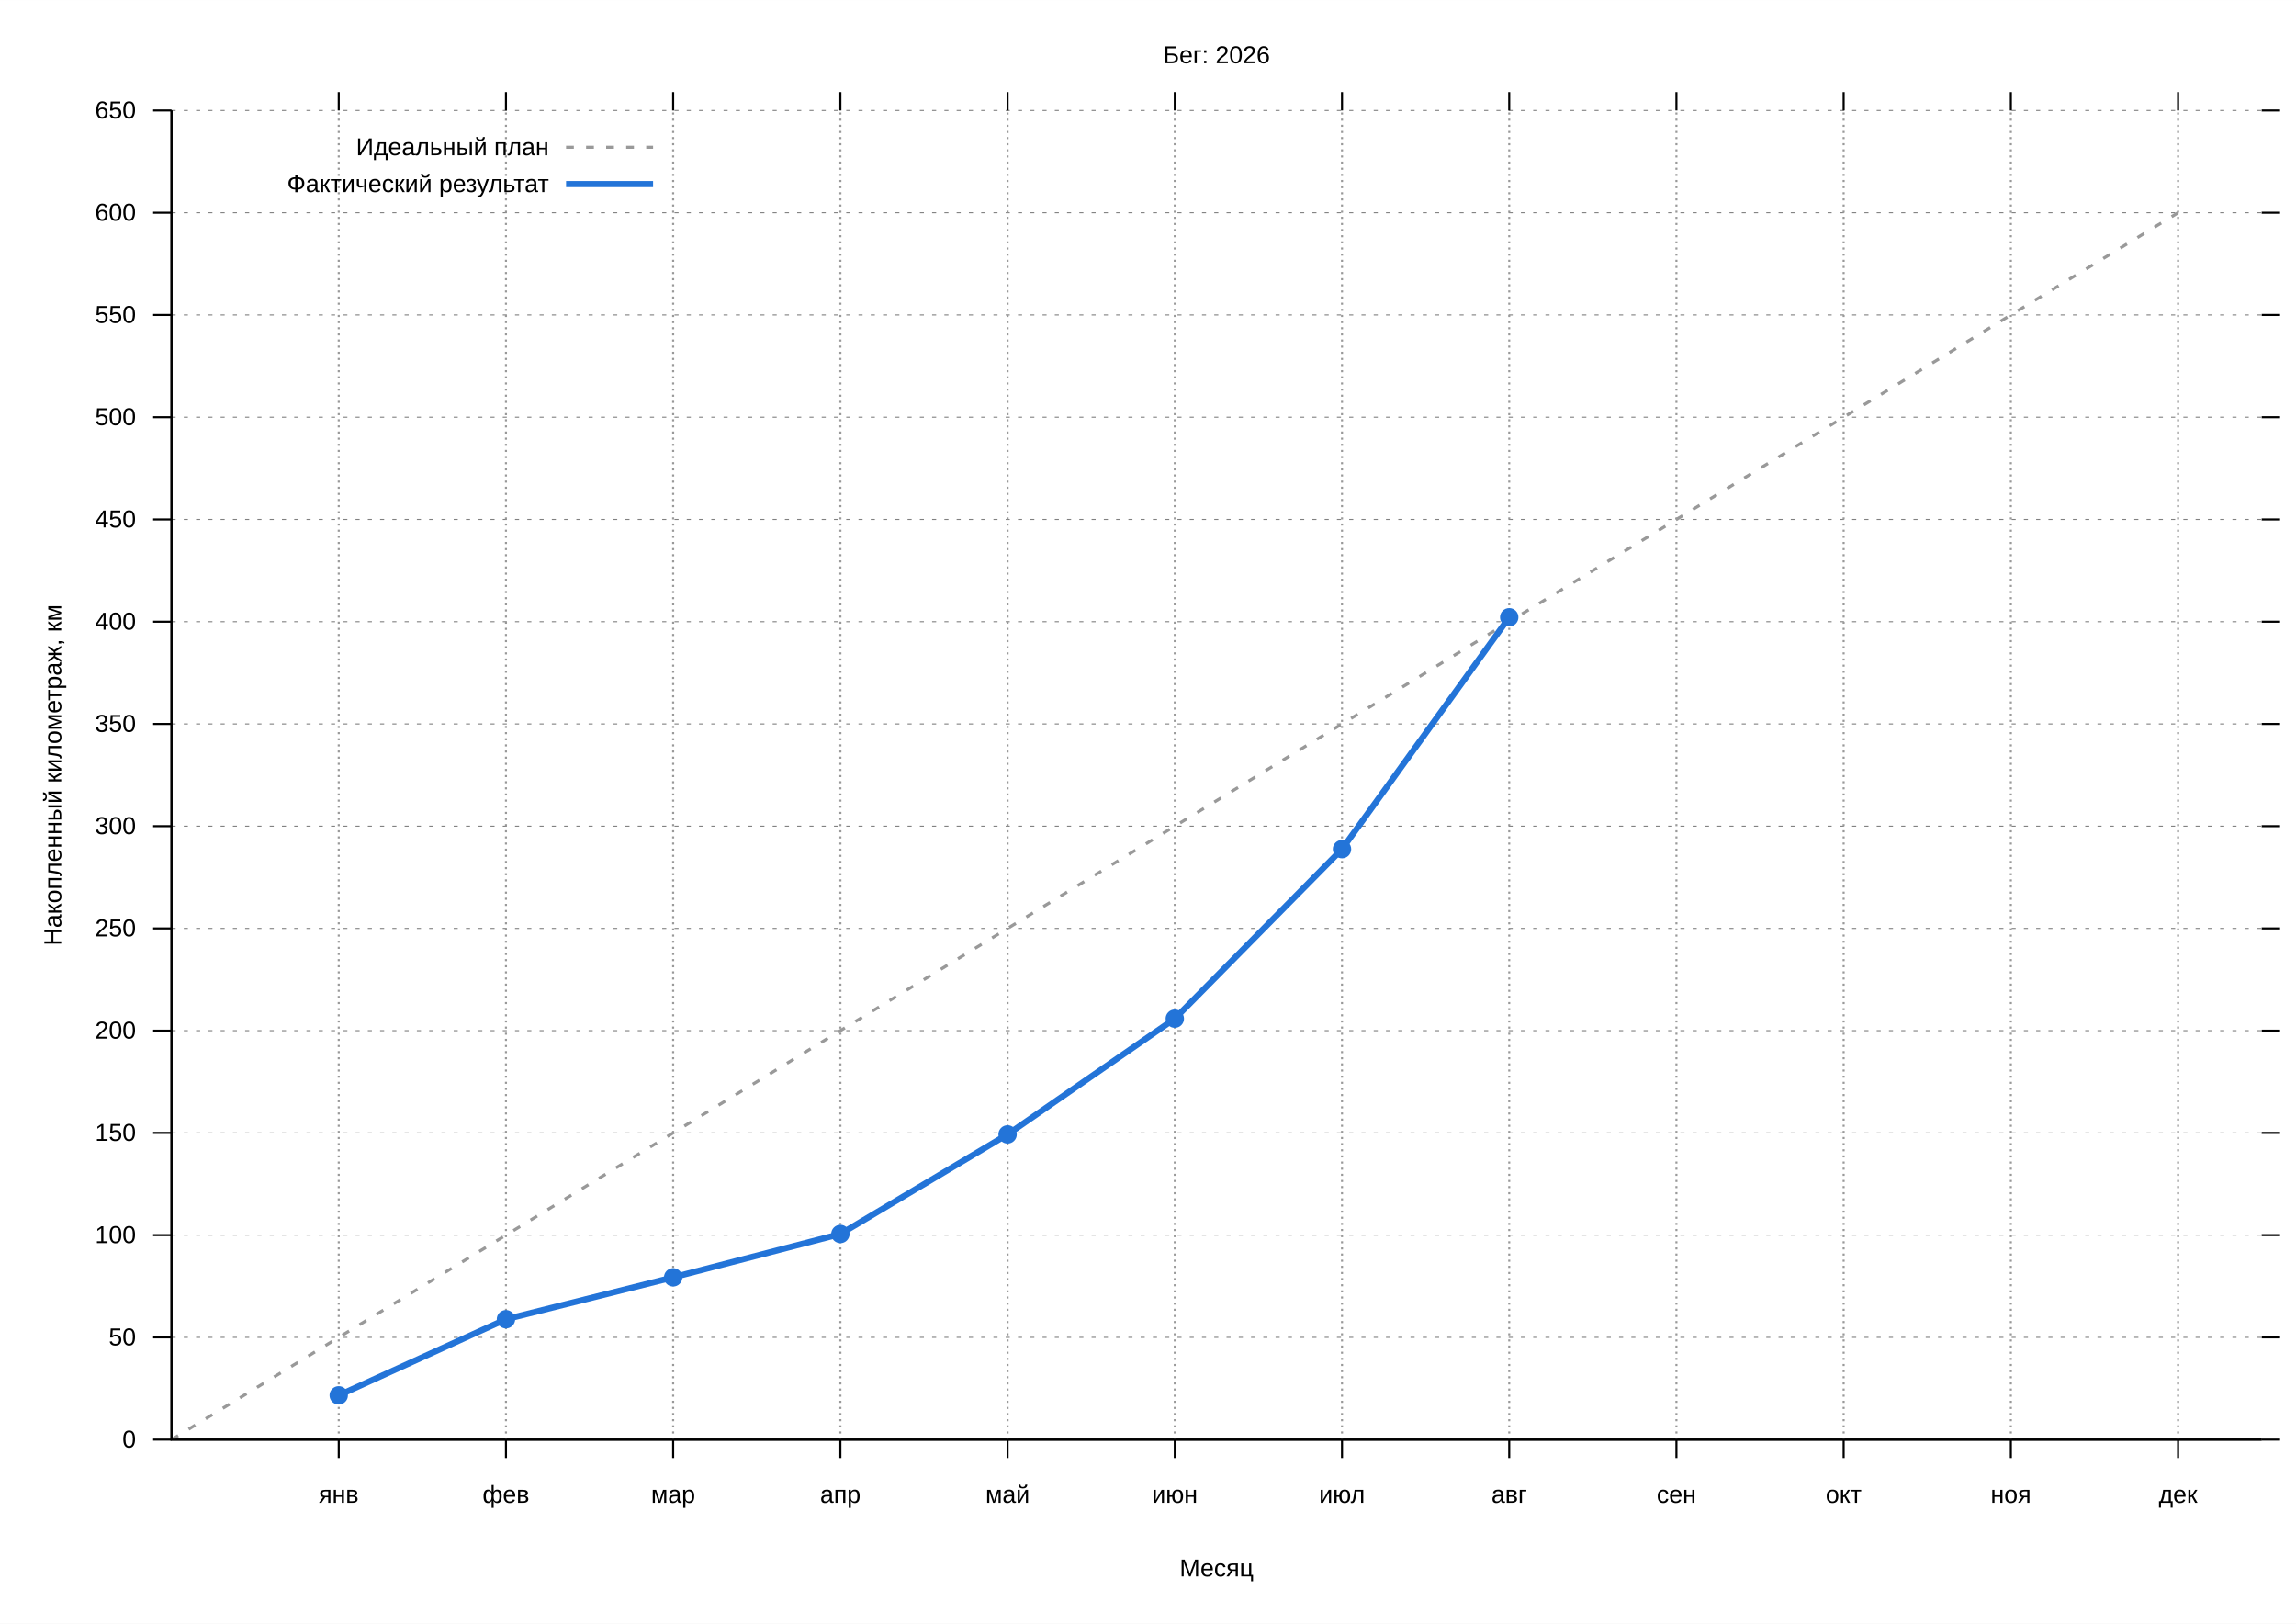
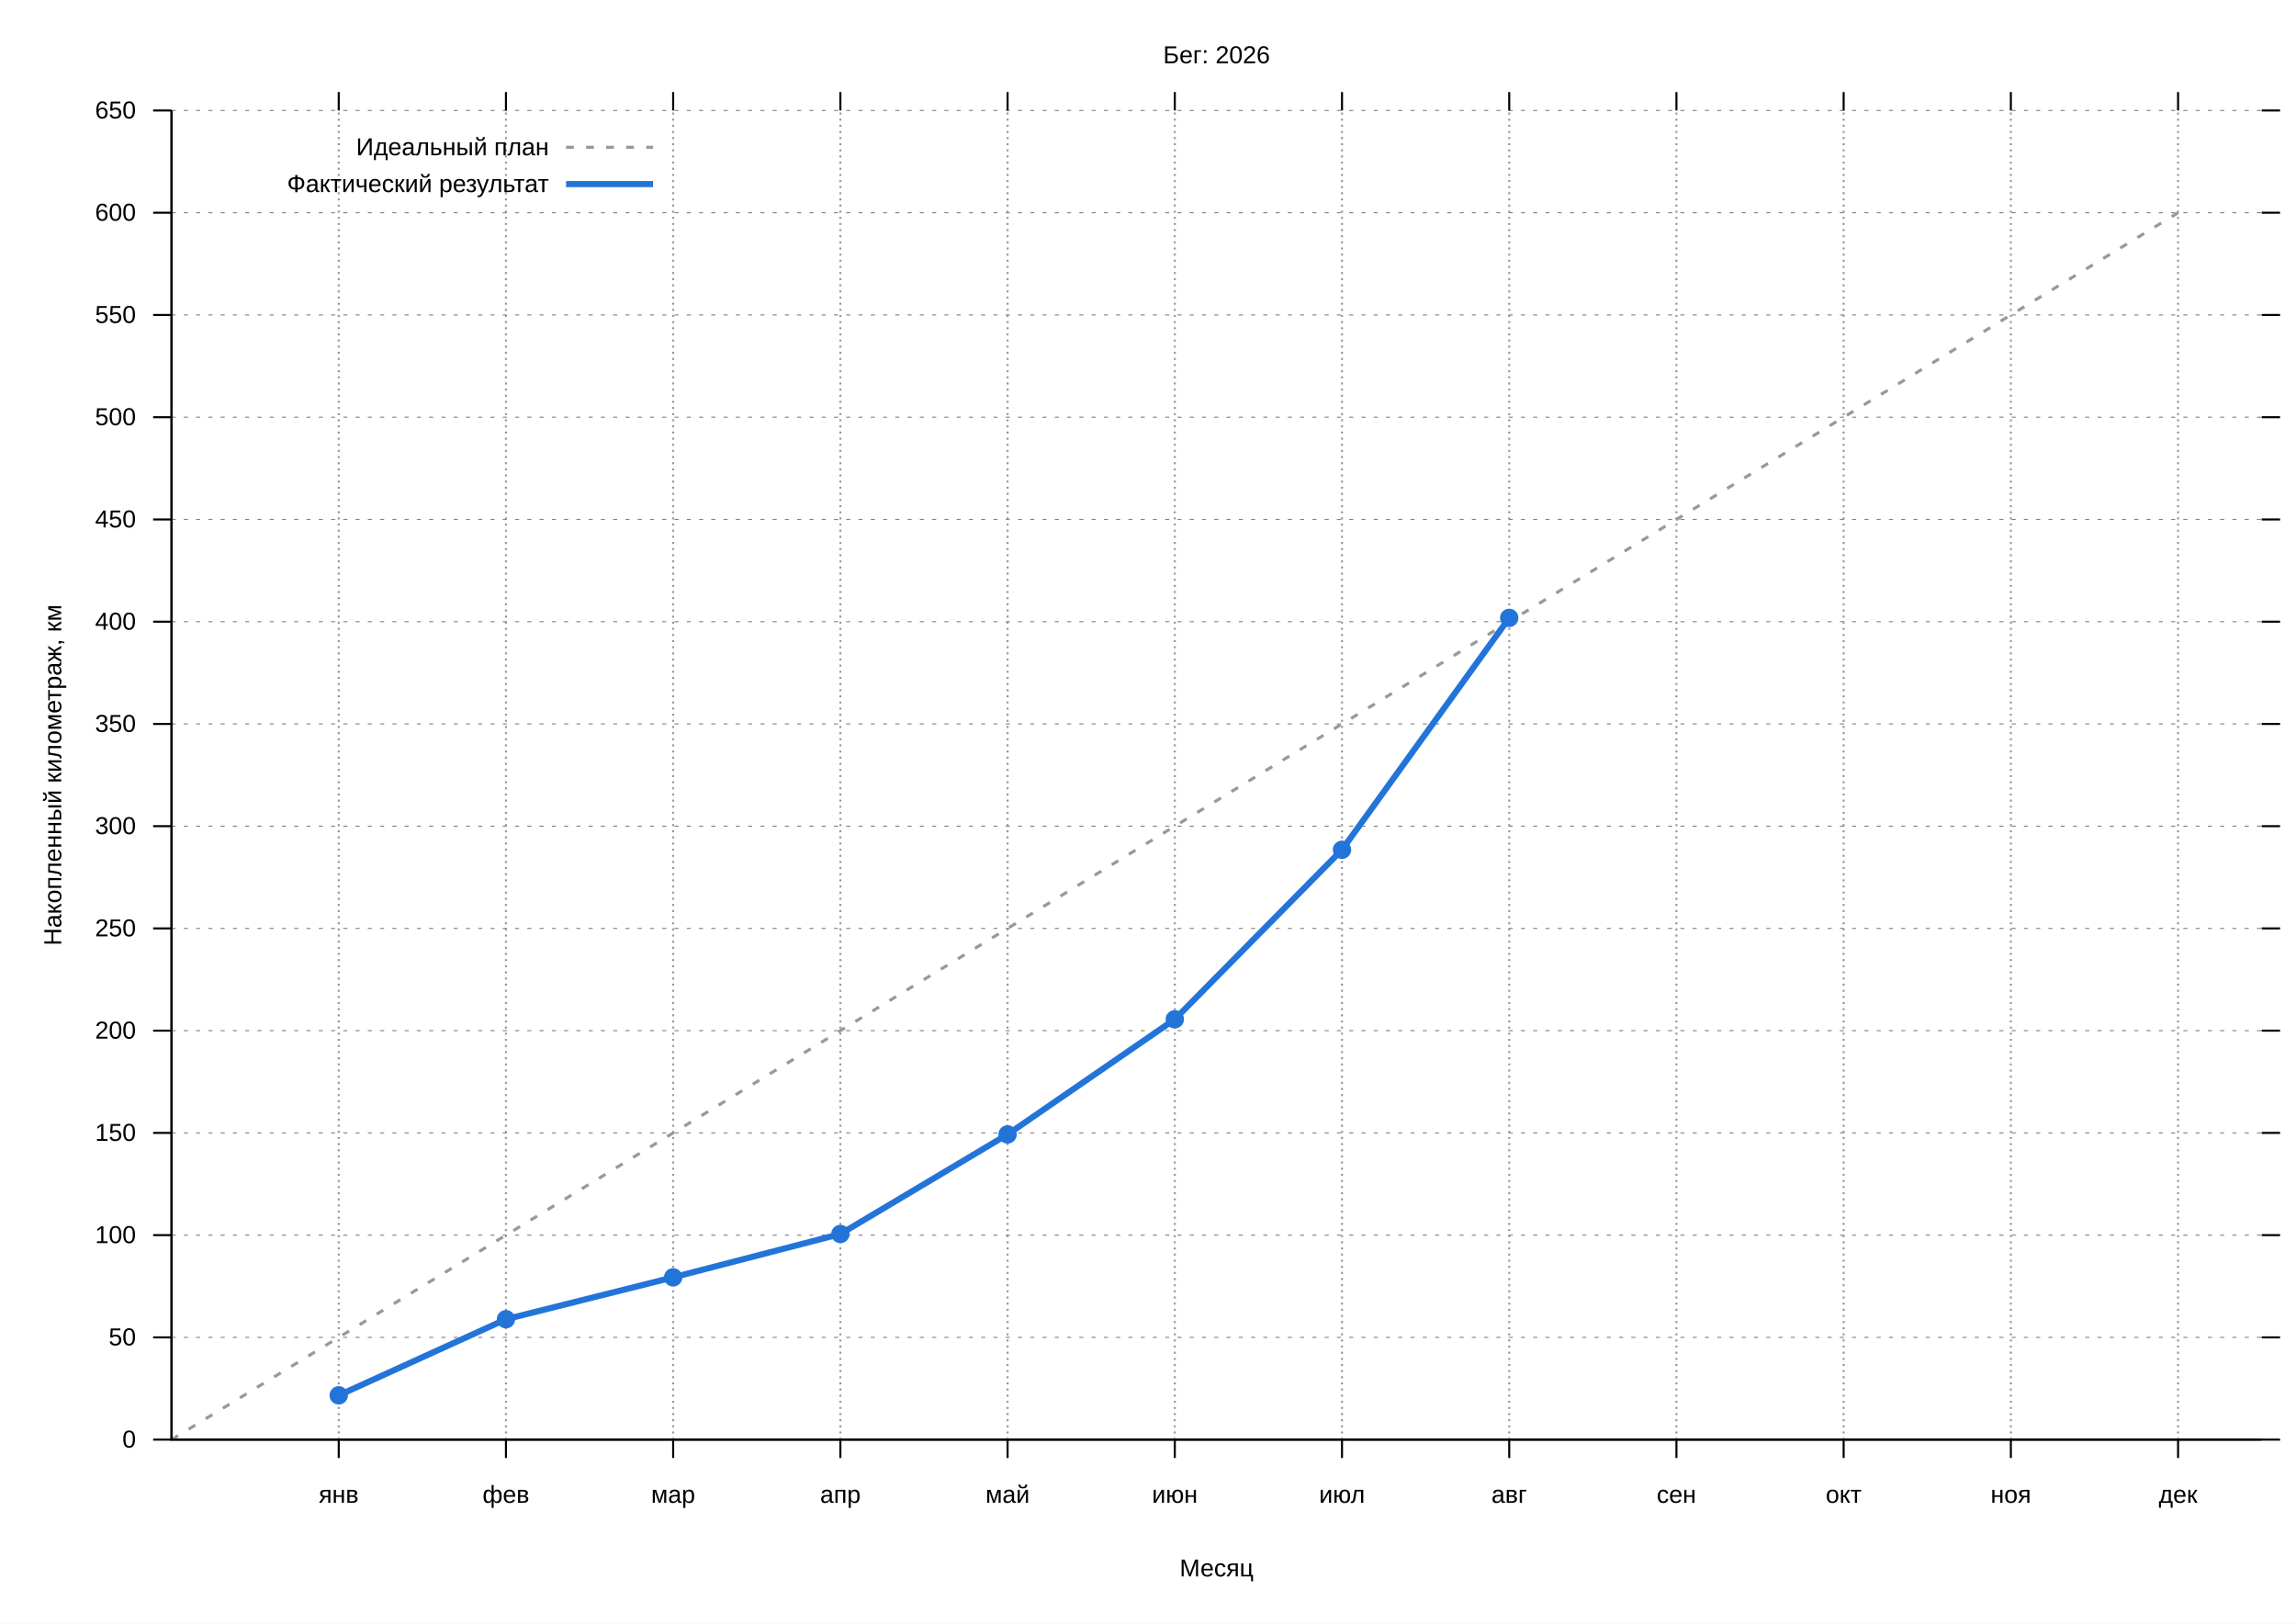
<svg xmlns="http://www.w3.org/2000/svg" xmlns:xlink="http://www.w3.org/1999/xlink" width="297mm" height="210mm" viewBox="0 0 1123 794">
  <g id="gnuplot_canvas">
    <rect x="0" y="0" width="1123" height="794" fill="#ffffff" />
    <defs>
      <circle id="gpDot" r="0.5" stroke-width="0.5" stroke="currentColor" />
      <path id="gpPt0" stroke-width="0.222" stroke="currentColor" d="M-1,0 h2 M0,-1 v2" />
      <path id="gpPt1" stroke-width="0.222" stroke="currentColor" d="M-1,-1 L1,1 M1,-1 L-1,1" />
      <path id="gpPt2" stroke-width="0.222" stroke="currentColor" d="M-1,0 L1,0 M0,-1 L0,1 M-1,-1 L1,1 M-1,1 L1,-1" />
      <rect id="gpPt3" stroke-width="0.222" stroke="currentColor" x="-1" y="-1" width="2" height="2" />
      <rect id="gpPt4" stroke-width="0.222" stroke="currentColor" fill="currentColor" x="-1" y="-1" width="2" height="2" />
      <circle id="gpPt5" stroke-width="0.222" stroke="currentColor" cx="0" cy="0" r="1" />
      <use xlink:href="#gpPt5" id="gpPt6" fill="currentColor" stroke="none" />
      <path id="gpPt7" stroke-width="0.222" stroke="currentColor" d="M0,-1.33 L-1.33,0.67 L1.33,0.67 z" />
      <use xlink:href="#gpPt7" id="gpPt8" fill="currentColor" stroke="none" />
      <use xlink:href="#gpPt7" id="gpPt9" stroke="currentColor" transform="rotate(180)" />
      <use xlink:href="#gpPt9" id="gpPt10" fill="currentColor" stroke="none" />
      <use xlink:href="#gpPt3" id="gpPt11" stroke="currentColor" transform="rotate(45)" />
      <use xlink:href="#gpPt11" id="gpPt12" fill="currentColor" stroke="none" />
      <path id="gpPt13" stroke-width="0.222" stroke="currentColor" d="M0,1.330 L1.265,0.411 L0.782,-1.067 L-0.782,-1.076 L-1.265,0.411 z" />
      <use xlink:href="#gpPt13" id="gpPt14" fill="currentColor" stroke="none" />
      <filter id="textbox" filterUnits="objectBoundingBox" x="0" y="0" height="1" width="1">
        <feFlood flood-color="#FFFFFF" flood-opacity="1" result="bgnd" />
        <feComposite in="SourceGraphic" in2="bgnd" operator="atop" />
      </filter>
      <filter id="greybox" filterUnits="objectBoundingBox" x="0" y="0" height="1" width="1">
        <feFlood flood-color="lightgrey" flood-opacity="1" result="grey" />
        <feComposite in="SourceGraphic" in2="grey" operator="atop" />
      </filter>
    </defs>
    <g fill="none" color="#FFFFFF" stroke="currentColor" stroke-width="1.00" stroke-linecap="butt" stroke-linejoin="miter">
</g>
    <g fill="none" color="black" stroke="currentColor" stroke-width="1.00" stroke-linecap="butt" stroke-linejoin="miter">
</g>
    <g fill="none" color="black" stroke="black" stroke-width="0.50" stroke-linecap="butt" stroke-linejoin="miter">
</g>
    <g fill="none" color="gray" stroke="currentColor" stroke-width="0.50" stroke-linecap="butt" stroke-linejoin="miter">
      <path stroke="gray" stroke-dasharray="2,4" class="gridline" d="M83.90,704.00 L1106.21,704.00  " />
    </g>
    <g fill="none" color="gray" stroke="gray" stroke-width="1.00" stroke-linecap="butt" stroke-linejoin="miter">
</g>
    <g fill="none" color="black" stroke="currentColor" stroke-width="1.00" stroke-linecap="butt" stroke-linejoin="miter">
      <path stroke="black" d="M83.90,704.00 L74.90,704.00 M1106.21,704.00 L1115.21,704.00  " />
      <g transform="translate(66.51,707.90)" stroke="none" fill="black" font-family="Arial" font-size="12.00" text-anchor="end">
        <text>
          <tspan font-family="Arial">0</tspan>
        </text>
      </g>
    </g>
    <g fill="none" color="black" stroke="currentColor" stroke-width="1.00" stroke-linecap="butt" stroke-linejoin="miter">
</g>
    <g fill="none" color="black" stroke="black" stroke-width="0.50" stroke-linecap="butt" stroke-linejoin="miter">
</g>
    <g fill="none" color="gray" stroke="currentColor" stroke-width="0.50" stroke-linecap="butt" stroke-linejoin="miter">
      <path stroke="gray" stroke-dasharray="2,4" class="gridline" d="M83.90,654.00 L1106.21,654.00  " />
    </g>
    <g fill="none" color="gray" stroke="gray" stroke-width="1.00" stroke-linecap="butt" stroke-linejoin="miter">
</g>
    <g fill="none" color="black" stroke="currentColor" stroke-width="1.00" stroke-linecap="butt" stroke-linejoin="miter">
      <path stroke="black" d="M83.90,654.00 L74.90,654.00 M1106.21,654.00 L1115.21,654.00  " />
      <g transform="translate(66.51,657.90)" stroke="none" fill="black" font-family="Arial" font-size="12.00" text-anchor="end">
        <text>
          <tspan font-family="Arial">50</tspan>
        </text>
      </g>
    </g>
    <g fill="none" color="black" stroke="currentColor" stroke-width="1.00" stroke-linecap="butt" stroke-linejoin="miter">
</g>
    <g fill="none" color="black" stroke="black" stroke-width="0.50" stroke-linecap="butt" stroke-linejoin="miter">
</g>
    <g fill="none" color="gray" stroke="currentColor" stroke-width="0.50" stroke-linecap="butt" stroke-linejoin="miter">
      <path stroke="gray" stroke-dasharray="2,4" class="gridline" d="M83.90,604.00 L1106.21,604.00  " />
    </g>
    <g fill="none" color="gray" stroke="gray" stroke-width="1.00" stroke-linecap="butt" stroke-linejoin="miter">
</g>
    <g fill="none" color="black" stroke="currentColor" stroke-width="1.00" stroke-linecap="butt" stroke-linejoin="miter">
      <path stroke="black" d="M83.90,604.00 L74.90,604.00 M1106.21,604.00 L1115.21,604.00  " />
      <g transform="translate(66.51,607.90)" stroke="none" fill="black" font-family="Arial" font-size="12.00" text-anchor="end">
        <text>
          <tspan font-family="Arial">100</tspan>
        </text>
      </g>
    </g>
    <g fill="none" color="black" stroke="currentColor" stroke-width="1.00" stroke-linecap="butt" stroke-linejoin="miter">
</g>
    <g fill="none" color="black" stroke="black" stroke-width="0.50" stroke-linecap="butt" stroke-linejoin="miter">
</g>
    <g fill="none" color="gray" stroke="currentColor" stroke-width="0.50" stroke-linecap="butt" stroke-linejoin="miter">
      <path stroke="gray" stroke-dasharray="2,4" class="gridline" d="M83.90,554.00 L1106.21,554.00  " />
    </g>
    <g fill="none" color="gray" stroke="gray" stroke-width="1.00" stroke-linecap="butt" stroke-linejoin="miter">
</g>
    <g fill="none" color="black" stroke="currentColor" stroke-width="1.00" stroke-linecap="butt" stroke-linejoin="miter">
      <path stroke="black" d="M83.90,554.00 L74.90,554.00 M1106.21,554.00 L1115.21,554.00  " />
      <g transform="translate(66.51,557.90)" stroke="none" fill="black" font-family="Arial" font-size="12.00" text-anchor="end">
        <text>
          <tspan font-family="Arial">150</tspan>
        </text>
      </g>
    </g>
    <g fill="none" color="black" stroke="currentColor" stroke-width="1.00" stroke-linecap="butt" stroke-linejoin="miter">
</g>
    <g fill="none" color="black" stroke="black" stroke-width="0.50" stroke-linecap="butt" stroke-linejoin="miter">
</g>
    <g fill="none" color="gray" stroke="currentColor" stroke-width="0.50" stroke-linecap="butt" stroke-linejoin="miter">
      <path stroke="gray" stroke-dasharray="2,4" class="gridline" d="M83.90,504.00 L1106.21,504.00  " />
    </g>
    <g fill="none" color="gray" stroke="gray" stroke-width="1.00" stroke-linecap="butt" stroke-linejoin="miter">
</g>
    <g fill="none" color="black" stroke="currentColor" stroke-width="1.00" stroke-linecap="butt" stroke-linejoin="miter">
      <path stroke="black" d="M83.90,504.00 L74.90,504.00 M1106.21,504.00 L1115.21,504.00  " />
      <g transform="translate(66.51,507.90)" stroke="none" fill="black" font-family="Arial" font-size="12.00" text-anchor="end">
        <text>
          <tspan font-family="Arial">200</tspan>
        </text>
      </g>
    </g>
    <g fill="none" color="black" stroke="currentColor" stroke-width="1.00" stroke-linecap="butt" stroke-linejoin="miter">
</g>
    <g fill="none" color="black" stroke="black" stroke-width="0.50" stroke-linecap="butt" stroke-linejoin="miter">
</g>
    <g fill="none" color="gray" stroke="currentColor" stroke-width="0.50" stroke-linecap="butt" stroke-linejoin="miter">
      <path stroke="gray" stroke-dasharray="2,4" class="gridline" d="M83.90,454.00 L1106.21,454.00  " />
    </g>
    <g fill="none" color="gray" stroke="gray" stroke-width="1.00" stroke-linecap="butt" stroke-linejoin="miter">
</g>
    <g fill="none" color="black" stroke="currentColor" stroke-width="1.00" stroke-linecap="butt" stroke-linejoin="miter">
      <path stroke="black" d="M83.90,454.00 L74.90,454.00 M1106.21,454.00 L1115.21,454.00  " />
      <g transform="translate(66.51,457.90)" stroke="none" fill="black" font-family="Arial" font-size="12.00" text-anchor="end">
        <text>
          <tspan font-family="Arial">250</tspan>
        </text>
      </g>
    </g>
    <g fill="none" color="black" stroke="currentColor" stroke-width="1.00" stroke-linecap="butt" stroke-linejoin="miter">
</g>
    <g fill="none" color="black" stroke="black" stroke-width="0.50" stroke-linecap="butt" stroke-linejoin="miter">
</g>
    <g fill="none" color="gray" stroke="currentColor" stroke-width="0.50" stroke-linecap="butt" stroke-linejoin="miter">
      <path stroke="gray" stroke-dasharray="2,4" class="gridline" d="M83.90,404.00 L1106.21,404.00  " />
    </g>
    <g fill="none" color="gray" stroke="gray" stroke-width="1.00" stroke-linecap="butt" stroke-linejoin="miter">
</g>
    <g fill="none" color="black" stroke="currentColor" stroke-width="1.00" stroke-linecap="butt" stroke-linejoin="miter">
      <path stroke="black" d="M83.90,404.00 L74.90,404.00 M1106.21,404.00 L1115.21,404.00  " />
      <g transform="translate(66.51,407.90)" stroke="none" fill="black" font-family="Arial" font-size="12.00" text-anchor="end">
        <text>
          <tspan font-family="Arial">300</tspan>
        </text>
      </g>
    </g>
    <g fill="none" color="black" stroke="currentColor" stroke-width="1.00" stroke-linecap="butt" stroke-linejoin="miter">
</g>
    <g fill="none" color="black" stroke="black" stroke-width="0.50" stroke-linecap="butt" stroke-linejoin="miter">
</g>
    <g fill="none" color="gray" stroke="currentColor" stroke-width="0.50" stroke-linecap="butt" stroke-linejoin="miter">
      <path stroke="gray" stroke-dasharray="2,4" class="gridline" d="M83.90,354.01 L1106.21,354.01  " />
    </g>
    <g fill="none" color="gray" stroke="gray" stroke-width="1.00" stroke-linecap="butt" stroke-linejoin="miter">
</g>
    <g fill="none" color="black" stroke="currentColor" stroke-width="1.00" stroke-linecap="butt" stroke-linejoin="miter">
      <path stroke="black" d="M83.90,354.01 L74.90,354.01 M1106.21,354.01 L1115.21,354.01  " />
      <g transform="translate(66.51,357.91)" stroke="none" fill="black" font-family="Arial" font-size="12.00" text-anchor="end">
        <text>
          <tspan font-family="Arial">350</tspan>
        </text>
      </g>
    </g>
    <g fill="none" color="black" stroke="currentColor" stroke-width="1.00" stroke-linecap="butt" stroke-linejoin="miter">
</g>
    <g fill="none" color="black" stroke="black" stroke-width="0.50" stroke-linecap="butt" stroke-linejoin="miter">
</g>
    <g fill="none" color="gray" stroke="currentColor" stroke-width="0.50" stroke-linecap="butt" stroke-linejoin="miter">
      <path stroke="gray" stroke-dasharray="2,4" class="gridline" d="M83.90,304.01 L1106.21,304.01  " />
    </g>
    <g fill="none" color="gray" stroke="gray" stroke-width="1.00" stroke-linecap="butt" stroke-linejoin="miter">
</g>
    <g fill="none" color="black" stroke="currentColor" stroke-width="1.00" stroke-linecap="butt" stroke-linejoin="miter">
      <path stroke="black" d="M83.90,304.01 L74.90,304.01 M1106.21,304.01 L1115.21,304.01  " />
      <g transform="translate(66.51,307.91)" stroke="none" fill="black" font-family="Arial" font-size="12.00" text-anchor="end">
        <text>
          <tspan font-family="Arial">400</tspan>
        </text>
      </g>
    </g>
    <g fill="none" color="black" stroke="currentColor" stroke-width="1.00" stroke-linecap="butt" stroke-linejoin="miter">
</g>
    <g fill="none" color="black" stroke="black" stroke-width="0.50" stroke-linecap="butt" stroke-linejoin="miter">
</g>
    <g fill="none" color="gray" stroke="currentColor" stroke-width="0.50" stroke-linecap="butt" stroke-linejoin="miter">
      <path stroke="gray" stroke-dasharray="2,4" class="gridline" d="M83.90,254.01 L1106.21,254.01  " />
    </g>
    <g fill="none" color="gray" stroke="gray" stroke-width="1.00" stroke-linecap="butt" stroke-linejoin="miter">
</g>
    <g fill="none" color="black" stroke="currentColor" stroke-width="1.00" stroke-linecap="butt" stroke-linejoin="miter">
      <path stroke="black" d="M83.90,254.01 L74.90,254.01 M1106.21,254.01 L1115.21,254.01  " />
      <g transform="translate(66.51,257.91)" stroke="none" fill="black" font-family="Arial" font-size="12.00" text-anchor="end">
        <text>
          <tspan font-family="Arial">450</tspan>
        </text>
      </g>
    </g>
    <g fill="none" color="black" stroke="currentColor" stroke-width="1.00" stroke-linecap="butt" stroke-linejoin="miter">
</g>
    <g fill="none" color="black" stroke="black" stroke-width="0.50" stroke-linecap="butt" stroke-linejoin="miter">
</g>
    <g fill="none" color="gray" stroke="currentColor" stroke-width="0.50" stroke-linecap="butt" stroke-linejoin="miter">
      <path stroke="gray" stroke-dasharray="2,4" class="gridline" d="M83.90,204.01 L1106.21,204.01  " />
    </g>
    <g fill="none" color="gray" stroke="gray" stroke-width="1.00" stroke-linecap="butt" stroke-linejoin="miter">
</g>
    <g fill="none" color="black" stroke="currentColor" stroke-width="1.00" stroke-linecap="butt" stroke-linejoin="miter">
      <path stroke="black" d="M83.90,204.01 L74.90,204.01 M1106.21,204.01 L1115.21,204.01  " />
      <g transform="translate(66.51,207.91)" stroke="none" fill="black" font-family="Arial" font-size="12.00" text-anchor="end">
        <text>
          <tspan font-family="Arial">500</tspan>
        </text>
      </g>
    </g>
    <g fill="none" color="black" stroke="currentColor" stroke-width="1.00" stroke-linecap="butt" stroke-linejoin="miter">
</g>
    <g fill="none" color="black" stroke="black" stroke-width="0.50" stroke-linecap="butt" stroke-linejoin="miter">
</g>
    <g fill="none" color="gray" stroke="currentColor" stroke-width="0.50" stroke-linecap="butt" stroke-linejoin="miter">
      <path stroke="gray" stroke-dasharray="2,4" class="gridline" d="M83.90,154.01 L1106.21,154.01  " />
    </g>
    <g fill="none" color="gray" stroke="gray" stroke-width="1.00" stroke-linecap="butt" stroke-linejoin="miter">
</g>
    <g fill="none" color="black" stroke="currentColor" stroke-width="1.00" stroke-linecap="butt" stroke-linejoin="miter">
      <path stroke="black" d="M83.90,154.01 L74.90,154.01 M1106.21,154.01 L1115.21,154.01  " />
      <g transform="translate(66.51,157.91)" stroke="none" fill="black" font-family="Arial" font-size="12.00" text-anchor="end">
        <text>
          <tspan font-family="Arial">550</tspan>
        </text>
      </g>
    </g>
    <g fill="none" color="black" stroke="currentColor" stroke-width="1.00" stroke-linecap="butt" stroke-linejoin="miter">
</g>
    <g fill="none" color="black" stroke="black" stroke-width="0.50" stroke-linecap="butt" stroke-linejoin="miter">
</g>
    <g fill="none" color="gray" stroke="currentColor" stroke-width="0.50" stroke-linecap="butt" stroke-linejoin="miter">
      <path stroke="gray" stroke-dasharray="2,4" class="gridline" d="M83.90,104.01 L1106.21,104.01  " />
    </g>
    <g fill="none" color="gray" stroke="gray" stroke-width="1.00" stroke-linecap="butt" stroke-linejoin="miter">
</g>
    <g fill="none" color="black" stroke="currentColor" stroke-width="1.00" stroke-linecap="butt" stroke-linejoin="miter">
      <path stroke="black" d="M83.90,104.01 L74.90,104.01 M1106.21,104.01 L1115.21,104.01  " />
      <g transform="translate(66.51,107.91)" stroke="none" fill="black" font-family="Arial" font-size="12.00" text-anchor="end">
        <text>
          <tspan font-family="Arial">600</tspan>
        </text>
      </g>
    </g>
    <g fill="none" color="black" stroke="currentColor" stroke-width="1.00" stroke-linecap="butt" stroke-linejoin="miter">
</g>
    <g fill="none" color="black" stroke="black" stroke-width="0.50" stroke-linecap="butt" stroke-linejoin="miter">
</g>
    <g fill="none" color="gray" stroke="currentColor" stroke-width="0.50" stroke-linecap="butt" stroke-linejoin="miter">
      <path stroke="gray" stroke-dasharray="2,4" class="gridline" d="M83.90,54.01 L1106.21,54.01  " />
    </g>
    <g fill="none" color="gray" stroke="gray" stroke-width="1.00" stroke-linecap="butt" stroke-linejoin="miter">
</g>
    <g fill="none" color="black" stroke="currentColor" stroke-width="1.00" stroke-linecap="butt" stroke-linejoin="miter">
      <path stroke="black" d="M83.90,54.01 L74.90,54.01 M1106.21,54.01 L1115.21,54.01  " />
      <g transform="translate(66.51,57.91)" stroke="none" fill="black" font-family="Arial" font-size="12.00" text-anchor="end">
        <text>
          <tspan font-family="Arial">650</tspan>
        </text>
      </g>
    </g>
    <g fill="none" color="black" stroke="currentColor" stroke-width="1.00" stroke-linecap="butt" stroke-linejoin="miter">
      <path stroke="black" d="M165.68,704.00 L165.68,713.00 M165.68,54.01 L165.68,45.01  " />
      <g transform="translate(165.68,734.90)" stroke="none" fill="black" font-family="Arial" font-size="12.00" text-anchor="middle">
        <text>
          <tspan font-family="Arial">янв</tspan>
        </text>
      </g>
    </g>
    <g fill="none" color="black" stroke="currentColor" stroke-width="1.00" stroke-linecap="butt" stroke-linejoin="miter">
      <path stroke="black" d="M247.47,704.00 L247.47,713.00 M247.47,54.01 L247.47,45.01  " />
      <g transform="translate(247.47,734.90)" stroke="none" fill="black" font-family="Arial" font-size="12.00" text-anchor="middle">
        <text>
          <tspan font-family="Arial">фев</tspan>
        </text>
      </g>
    </g>
    <g fill="none" color="black" stroke="currentColor" stroke-width="1.00" stroke-linecap="butt" stroke-linejoin="miter">
      <path stroke="black" d="M329.25,704.00 L329.25,713.00 M329.25,54.01 L329.25,45.01  " />
      <g transform="translate(329.25,734.90)" stroke="none" fill="black" font-family="Arial" font-size="12.00" text-anchor="middle">
        <text>
          <tspan font-family="Arial">мар</tspan>
        </text>
      </g>
    </g>
    <g fill="none" color="black" stroke="currentColor" stroke-width="1.00" stroke-linecap="butt" stroke-linejoin="miter">
      <path stroke="black" d="M411.04,704.00 L411.04,713.00 M411.04,54.01 L411.04,45.01  " />
      <g transform="translate(411.04,734.90)" stroke="none" fill="black" font-family="Arial" font-size="12.00" text-anchor="middle">
        <text>
          <tspan font-family="Arial">апр</tspan>
        </text>
      </g>
    </g>
    <g fill="none" color="black" stroke="currentColor" stroke-width="1.00" stroke-linecap="butt" stroke-linejoin="miter">
      <path stroke="black" d="M492.82,704.00 L492.82,713.00 M492.82,54.01 L492.82,45.01  " />
      <g transform="translate(492.82,734.90)" stroke="none" fill="black" font-family="Arial" font-size="12.00" text-anchor="middle">
        <text>
          <tspan font-family="Arial">май</tspan>
        </text>
      </g>
    </g>
    <g fill="none" color="black" stroke="currentColor" stroke-width="1.00" stroke-linecap="butt" stroke-linejoin="miter">
      <path stroke="black" d="M574.61,704.00 L574.61,713.00 M574.61,54.01 L574.61,45.01  " />
      <g transform="translate(574.61,734.90)" stroke="none" fill="black" font-family="Arial" font-size="12.00" text-anchor="middle">
        <text>
          <tspan font-family="Arial">июн</tspan>
        </text>
      </g>
    </g>
    <g fill="none" color="black" stroke="currentColor" stroke-width="1.00" stroke-linecap="butt" stroke-linejoin="miter">
      <path stroke="black" d="M656.39,704.00 L656.39,713.00 M656.39,54.01 L656.39,45.01  " />
      <g transform="translate(656.39,734.90)" stroke="none" fill="black" font-family="Arial" font-size="12.00" text-anchor="middle">
        <text>
          <tspan font-family="Arial">июл</tspan>
        </text>
      </g>
    </g>
    <g fill="none" color="black" stroke="currentColor" stroke-width="1.00" stroke-linecap="butt" stroke-linejoin="miter">
      <path stroke="black" d="M738.18,704.00 L738.18,713.00 M738.18,54.01 L738.18,45.01  " />
      <g transform="translate(738.18,734.90)" stroke="none" fill="black" font-family="Arial" font-size="12.00" text-anchor="middle">
        <text>
          <tspan font-family="Arial">авг</tspan>
        </text>
      </g>
    </g>
    <g fill="none" color="black" stroke="currentColor" stroke-width="1.00" stroke-linecap="butt" stroke-linejoin="miter">
      <path stroke="black" d="M819.96,704.00 L819.96,713.00 M819.96,54.01 L819.96,45.01  " />
      <g transform="translate(819.96,734.90)" stroke="none" fill="black" font-family="Arial" font-size="12.00" text-anchor="middle">
        <text>
          <tspan font-family="Arial">сен</tspan>
        </text>
      </g>
    </g>
    <g fill="none" color="black" stroke="currentColor" stroke-width="1.00" stroke-linecap="butt" stroke-linejoin="miter">
      <path stroke="black" d="M901.75,704.00 L901.75,713.00 M901.75,54.01 L901.75,45.01  " />
      <g transform="translate(901.75,734.90)" stroke="none" fill="black" font-family="Arial" font-size="12.00" text-anchor="middle">
        <text>
          <tspan font-family="Arial">окт</tspan>
        </text>
      </g>
    </g>
    <g fill="none" color="black" stroke="currentColor" stroke-width="1.00" stroke-linecap="butt" stroke-linejoin="miter">
      <path stroke="black" d="M983.53,704.00 L983.53,713.00 M983.53,54.01 L983.53,45.01  " />
      <g transform="translate(983.53,734.90)" stroke="none" fill="black" font-family="Arial" font-size="12.00" text-anchor="middle">
        <text>
          <tspan font-family="Arial">ноя</tspan>
        </text>
      </g>
    </g>
    <g fill="none" color="black" stroke="currentColor" stroke-width="1.00" stroke-linecap="butt" stroke-linejoin="miter">
      <path stroke="black" d="M1065.32,704.00 L1065.32,713.00 M1065.32,54.01 L1065.32,45.01  " />
      <g transform="translate(1065.32,734.90)" stroke="none" fill="black" font-family="Arial" font-size="12.00" text-anchor="middle">
        <text>
          <tspan font-family="Arial">дек</tspan>
        </text>
      </g>
    </g>
    <g fill="none" color="black" stroke="currentColor" stroke-width="1.00" stroke-linecap="butt" stroke-linejoin="miter">
</g>
    <g fill="none" color="black" stroke="currentColor" stroke-width="1.00" stroke-linecap="butt" stroke-linejoin="miter">
      <path stroke="black" d="M83.90,54.01 L83.90,704.00 L1106.21,704.00 M1106.21,54.01 M83.90,54.01  " />
    </g>
    <g fill="none" color="black" stroke="currentColor" stroke-width="1.00" stroke-linecap="butt" stroke-linejoin="miter">
</g>
    <g id="gnuplot_plot_1" fill="none">
      <g fill="none" color="black" stroke="currentColor" stroke-width="1.00" stroke-linecap="butt" stroke-linejoin="miter">
        <path stroke="rgb(153, 153, 153)" stroke-dasharray="1.0,2.0" d="M165.68,704.00 L165.68,54.01 M247.47,704.00 L247.47,54.01 M329.25,704.00 L329.25,54.01 M411.04,704.00 L411.04,54.01   M492.82,704.00 L492.82,54.01 M574.61,704.00 L574.61,54.01 M656.39,704.00 L656.39,54.01 M738.18,704.00 L738.18,54.01   M819.96,704.00 L819.96,54.01 M901.75,704.00 L901.75,54.01 M983.53,704.00 L983.53,54.01 M1065.32,704.00 L1065.32,54.01    " />
      </g>
    </g>
    <g id="gnuplot_plot_2" fill="none">
      <g fill="none" color="black" stroke="currentColor" stroke-width="1.00" stroke-linecap="butt" stroke-linejoin="miter">
</g>
    </g>
    <g id="gnuplot_plot_3">
      <g fill="none" color="#FFFFFF" stroke="rgb(153, 153, 153)" stroke-width="1.50" stroke-linecap="butt" stroke-linejoin="miter">
</g>
      <g fill="none" color="black" stroke="currentColor" stroke-width="1.50" stroke-linecap="butt" stroke-linejoin="miter">
        <g transform="translate(268.48,75.91)" stroke="none" fill="black" font-family="Arial" font-size="12.00" text-anchor="end">
          <text>
            <tspan font-family="Arial">Идеальный план</tspan>
          </text>
        </g>
      </g>
      <g fill="none" color="black" stroke="currentColor" stroke-width="1.50" stroke-linecap="butt" stroke-linejoin="miter">
        <path stroke="rgb(153, 153, 153)" stroke-dasharray="3.8,6.0" d="M276.87,72.01 L319.43,72.01 M83.90,704.00 L93.81,697.94 L103.73,691.88 L113.64,685.82 L123.55,679.76 L133.47,673.70   L143.38,667.64 L153.29,661.58 L163.21,655.52 L173.12,649.46 L183.03,643.39 L192.95,637.33 L202.86,631.27 L212.77,625.21   L222.69,619.15 L232.60,613.09 L242.51,607.03 L252.43,600.97 L262.34,594.91 L272.25,588.85 L282.17,582.79 L292.08,576.73   L301.99,570.67 L311.91,564.61 L321.82,558.55 L331.73,552.49 L341.65,546.43 L351.56,540.37 L361.47,534.31 L371.39,528.25   L381.30,522.18 L391.21,516.12 L401.13,510.06 L411.04,504.00 L420.95,497.94 L430.87,491.88 L440.78,485.82 L450.69,479.76   L460.61,473.70 L470.52,467.64 L480.43,461.58 L490.35,455.52 L500.26,449.46 L510.17,443.40 L520.09,437.34 L530.00,431.28   L539.91,425.22 L549.83,419.16 L559.74,413.10 L569.65,407.03 L579.57,400.97 L589.48,394.91 L599.39,388.85 L609.31,382.79   L619.22,376.73 L629.13,370.67 L639.05,364.61 L648.96,358.55 L658.87,352.49 L668.79,346.43 L678.70,340.37 L688.61,334.31   L698.53,328.25 L708.44,322.19 L718.35,316.13 L728.27,310.07 L738.18,304.01 L748.09,297.95 L758.01,291.89 L767.92,285.82   L777.83,279.76 L787.74,273.70 L797.66,267.64 L807.57,261.58 L817.48,255.52 L827.40,249.46 L837.31,243.40 L847.22,237.34   L857.14,231.28 L867.05,225.22 L876.96,219.16 L886.88,213.10 L896.79,207.04 L906.70,200.98 L916.62,194.92 L926.53,188.86   L936.44,182.80 L946.36,176.74 L956.27,170.67 L966.18,164.61 L976.10,158.55 L986.01,152.49 L995.92,146.43 L1005.84,140.37   L1015.75,134.31 L1025.66,128.25 L1035.58,122.19 L1045.49,116.13 L1055.40,110.07 L1065.32,104.01  " />
      </g>
    </g>
    <g id="gnuplot_plot_4">
      <g fill="none" color="#FFFFFF" stroke="rgb(153, 153, 153)" stroke-width="3.00" stroke-linecap="butt" stroke-linejoin="miter">
</g>
      <g fill="none" color="black" stroke="currentColor" stroke-width="3.00" stroke-linecap="butt" stroke-linejoin="miter">
        <g transform="translate(268.48,93.91)" stroke="none" fill="black" font-family="Arial" font-size="12.00" text-anchor="end">
          <text>
            <tspan font-family="Arial">Фактический результат</tspan>
          </text>
        </g>
      </g>
      <g fill="none" color="black" stroke="currentColor" stroke-width="3.00" stroke-linecap="butt" stroke-linejoin="miter">
-         <path stroke="rgb( 35, 116, 216)" d="M276.87,90.01 L319.43,90.01 M165.68,682.34 L247.47,645.12 L329.25,624.64 L411.04,603.44 L492.82,554.74 L574.61,498.14   L656.39,415.24 L738.18,301.85  " />
+         <path stroke="rgb( 35, 116, 216)" d="M276.87,90.01 L319.43,90.01 M165.68,682.34 L247.47,645.12 L329.25,624.64 L411.04,603.44 L492.82,554.74 L574.61,498.44   L656.39,415.54 L738.18,302.15  " />
      </g>
    </g>
    <g id="gnuplot_plot_5" fill="none">
      <g fill="none" color="#FFFFFF" stroke="rgb( 35, 116, 216)" stroke-width="1.00" stroke-linecap="butt" stroke-linejoin="miter">
</g>
      <g fill="none" color="black" stroke="currentColor" stroke-width="1.00" stroke-linecap="butt" stroke-linejoin="miter">
        <use xlink:href="#gpPt6" transform="translate(165.68,682.34) scale(4.05)" color="rgb( 35, 116, 216)" />
        <use xlink:href="#gpPt6" transform="translate(247.47,645.12) scale(4.05)" color="rgb( 35, 116, 216)" />
        <use xlink:href="#gpPt6" transform="translate(329.25,624.64) scale(4.05)" color="rgb( 35, 116, 216)" />
        <use xlink:href="#gpPt6" transform="translate(411.04,603.44) scale(4.05)" color="rgb( 35, 116, 216)" />
        <use xlink:href="#gpPt6" transform="translate(492.82,554.74) scale(4.05)" color="rgb( 35, 116, 216)" />
-         <use xlink:href="#gpPt6" transform="translate(574.61,498.14) scale(4.05)" color="rgb( 35, 116, 216)" />
-         <use xlink:href="#gpPt6" transform="translate(656.39,415.24) scale(4.05)" color="rgb( 35, 116, 216)" />
-         <use xlink:href="#gpPt6" transform="translate(738.18,301.85) scale(4.05)" color="rgb( 35, 116, 216)" />
+         <use xlink:href="#gpPt6" transform="translate(574.61,498.44) scale(4.05)" color="rgb( 35, 116, 216)" />
+         <use xlink:href="#gpPt6" transform="translate(656.39,415.54) scale(4.05)" color="rgb( 35, 116, 216)" />
+         <use xlink:href="#gpPt6" transform="translate(738.18,302.15) scale(4.05)" color="rgb( 35, 116, 216)" />
      </g>
    </g>
    <g fill="none" color="#FFFFFF" stroke="rgb( 35, 116, 216)" stroke-width="2.00" stroke-linecap="butt" stroke-linejoin="miter">
</g>
    <g fill="none" color="black" stroke="currentColor" stroke-width="2.00" stroke-linecap="butt" stroke-linejoin="miter">
</g>
    <g fill="none" color="black" stroke="black" stroke-width="1.00" stroke-linecap="butt" stroke-linejoin="miter">
</g>
    <g fill="none" color="black" stroke="currentColor" stroke-width="1.00" stroke-linecap="butt" stroke-linejoin="miter">
      <path stroke="black" d="M83.90,54.01 L83.90,704.00 L1106.21,704.00 M1106.21,54.01 M83.90,54.01  " />
      <g transform="translate(29.94,379.01) rotate(270.00)" stroke="none" fill="black" font-family="Arial" font-size="12.00" text-anchor="middle">
        <text>
          <tspan font-family="Arial">Накопленный километраж, км</tspan>
        </text>
      </g>
    </g>
    <g fill="none" color="black" stroke="currentColor" stroke-width="1.00" stroke-linecap="butt" stroke-linejoin="miter">
      <g transform="translate(595.05,770.90)" stroke="none" fill="black" font-family="Arial" font-size="12.00" text-anchor="middle">
        <text>
          <tspan font-family="Arial">Месяц</tspan>
        </text>
      </g>
    </g>
    <g fill="none" color="black" stroke="currentColor" stroke-width="1.00" stroke-linecap="butt" stroke-linejoin="miter">
</g>
    <g fill="none" color="black" stroke="currentColor" stroke-width="1.00" stroke-linecap="butt" stroke-linejoin="miter">
      <g transform="translate(595.05,30.91)" stroke="none" fill="black" font-family="Arial" font-size="12.00" text-anchor="middle">
        <text>
          <tspan font-family="Arial">Бег: 2026</tspan>
        </text>
      </g>
    </g>
    <g fill="none" color="black" stroke="currentColor" stroke-width="1.00" stroke-linecap="butt" stroke-linejoin="miter">
</g>
  </g>
</svg>
